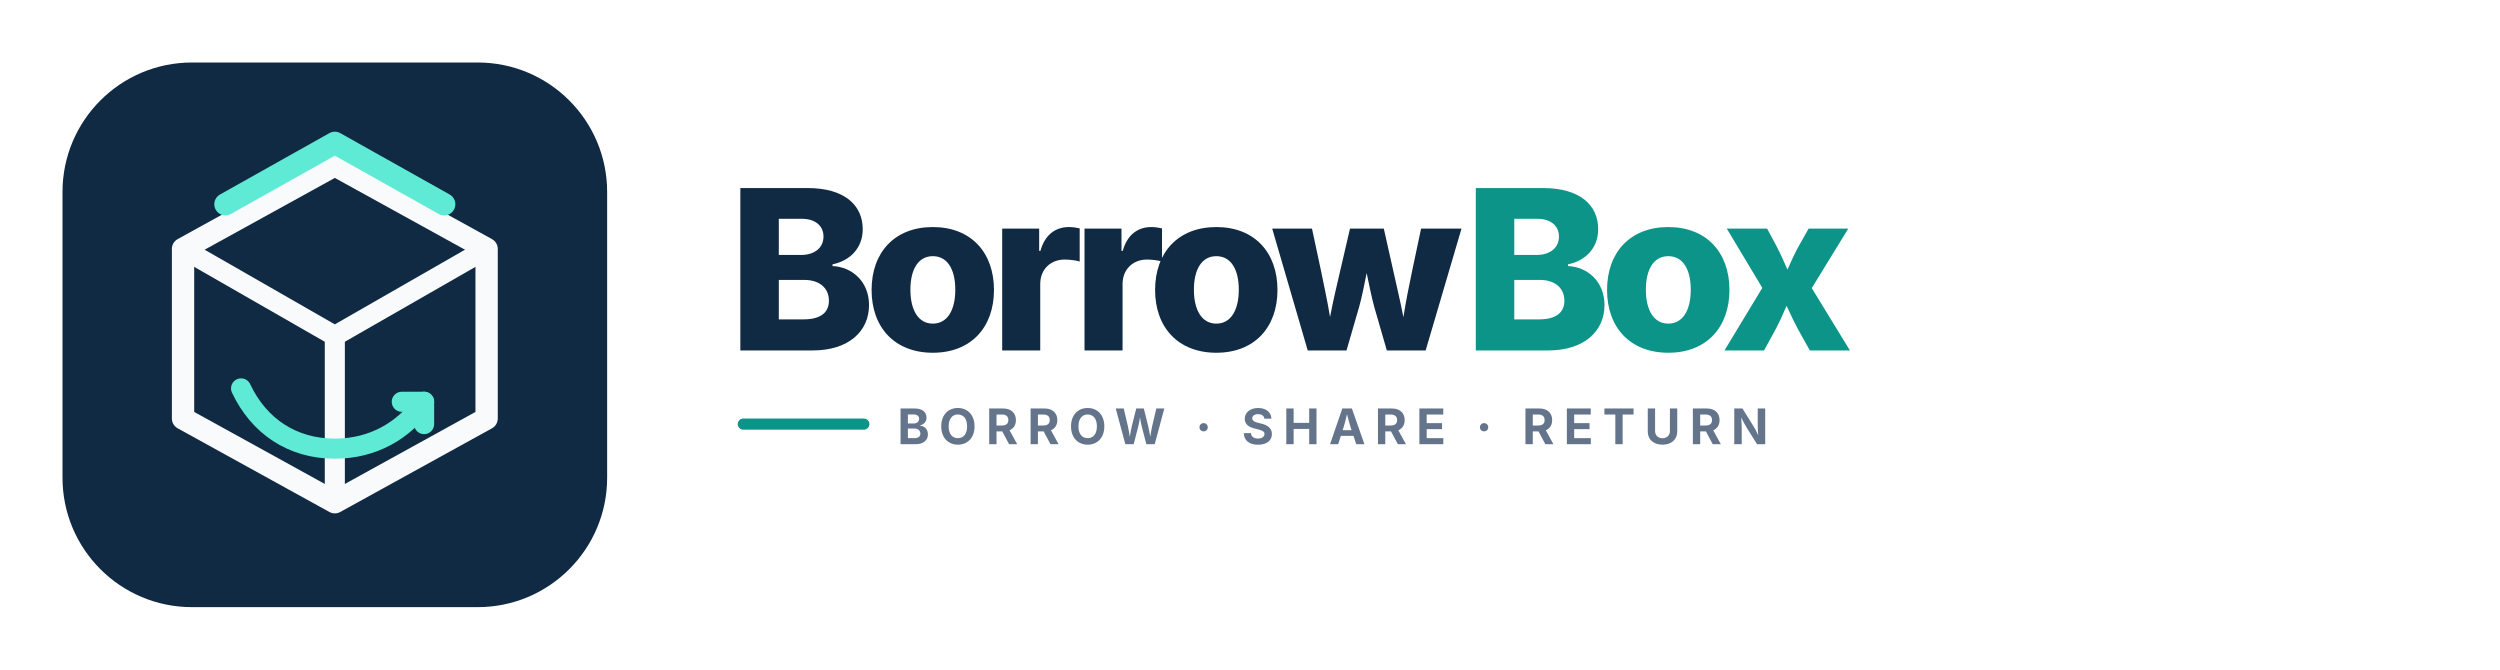
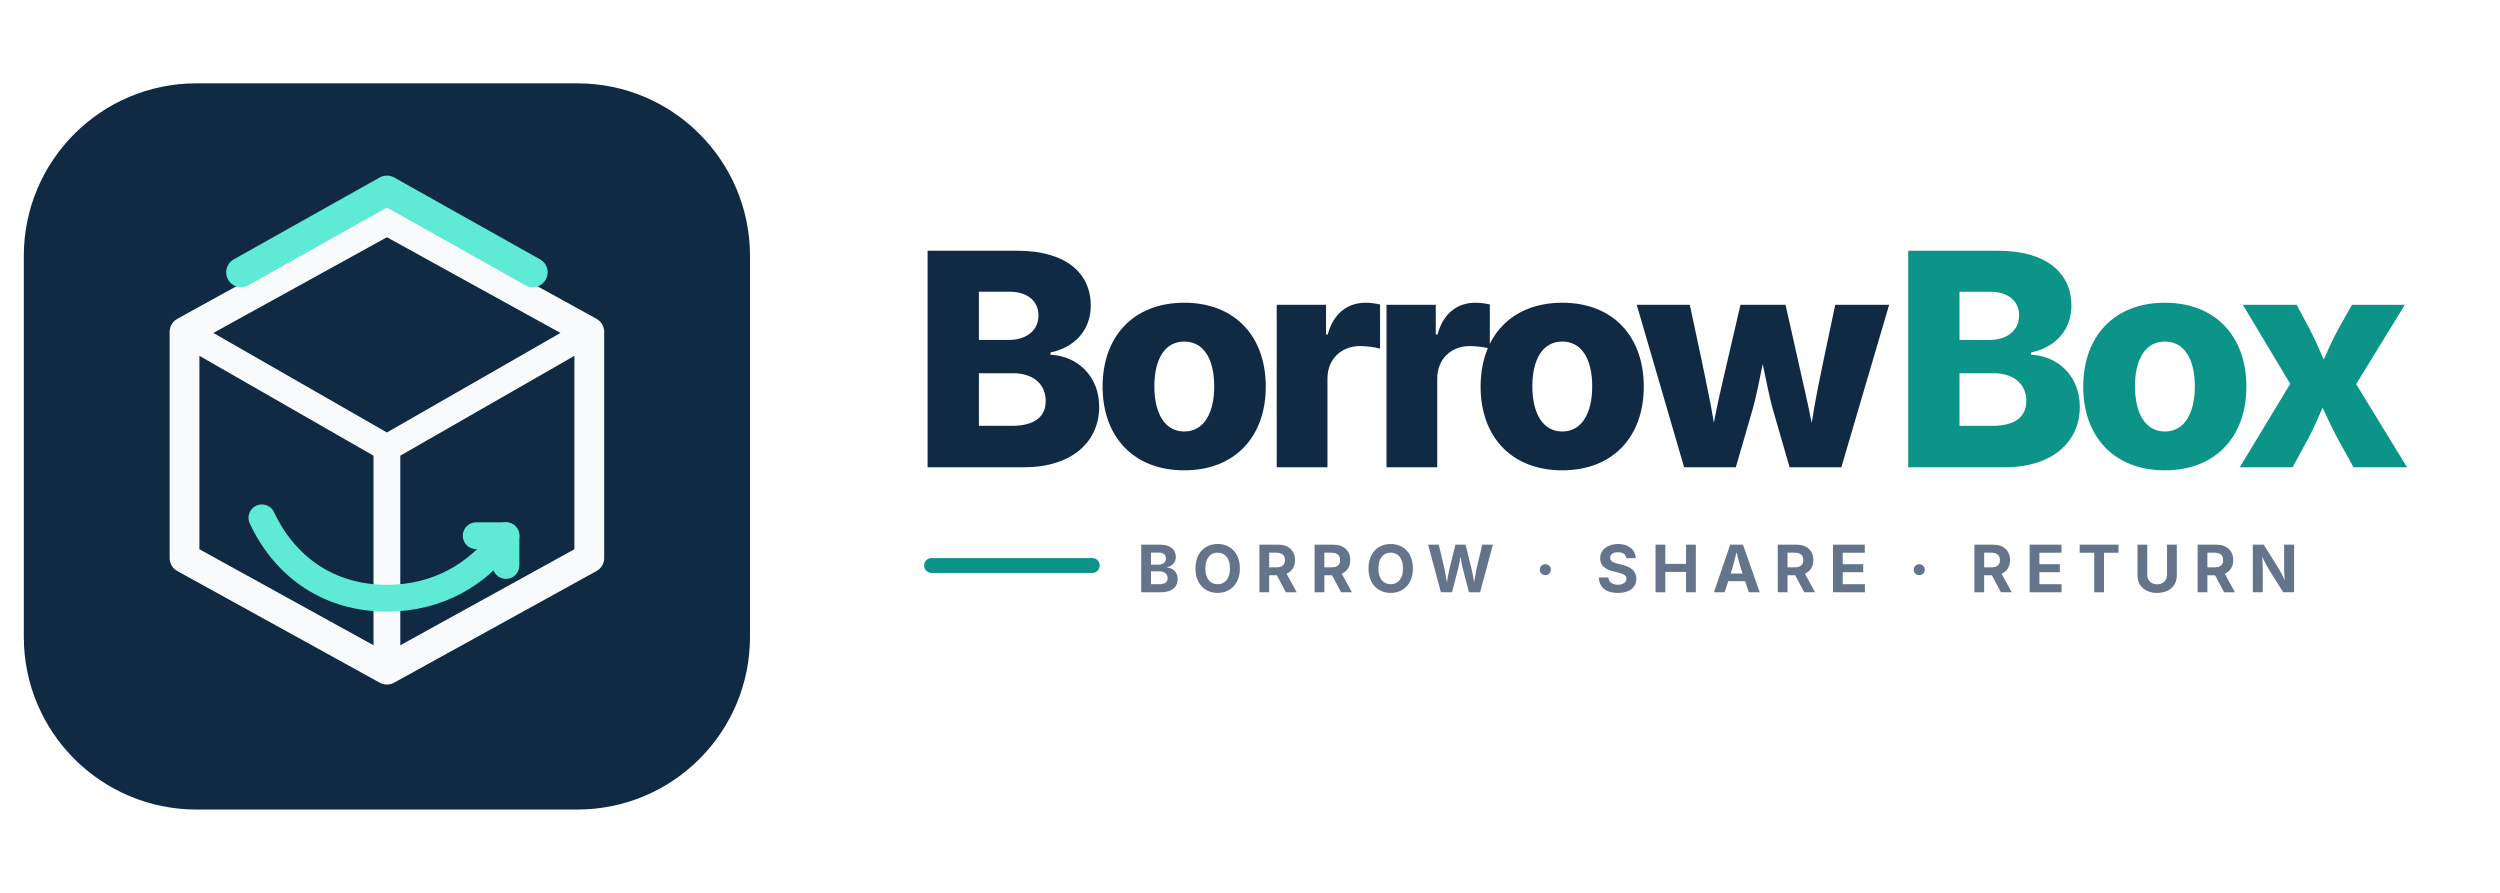
- <svg xmlns="http://www.w3.org/2000/svg" width="1120" height="300" viewBox="0 0 1120 300" role="img" aria-labelledby="title desc">
+ <svg xmlns="http://www.w3.org/2000/svg" width="840" height="300" viewBox="20 0 840 300" role="img" aria-labelledby="title desc">
  <defs>
    <linearGradient id="teal" x1="30" y1="25" x2="270" y2="270" gradientUnits="userSpaceOnUse">
      <stop offset="0" stop-color="#14B8A6" />
      <stop offset="1" stop-color="#0F766E" />
    </linearGradient>
    <style>
      .bb-text-primary { fill: #102A43; }
      .bb-text-sub { fill: #64748B; }
      .bb-icon-bg { fill: #102A43; }
      @media (prefers-color-scheme: dark) {
        .bb-text-primary { fill: #F5F2EB; }
        .bb-text-sub { fill: #94A3B8; }
        .bb-icon-bg { fill: #0F382A; }
      }
    </style>
  </defs>
  <rect class="bb-icon-bg" x="28" y="28" width="244" height="244" rx="58" fill="#102A43" />
  <path d="M82 111.5 150 74l68 37.5v76L150 225l-68-37.5z" fill="none" stroke="#F8FAFC" stroke-width="10" stroke-linejoin="round" />
  <path d="m82 111.5 68 39 68-39M150 150.5V225" fill="none" stroke="#F8FAFC" stroke-width="9" stroke-linecap="round" stroke-linejoin="round" />
  <path d="M101 91.5 150 64l49 27.5" fill="none" stroke="#5EEAD4" stroke-width="10" stroke-linecap="round" stroke-linejoin="round" />
  <path d="M108 174c8 17 23 27 42 27 17 0 31-8 40-21" fill="none" stroke="#5EEAD4" stroke-width="9" stroke-linecap="round" />
  <path d="m180 180 10 0 0 10" fill="none" stroke="#5EEAD4" stroke-width="9" stroke-linecap="round" stroke-linejoin="round" />
  <text class="bb-text-primary" x="326" y="157" font-family="Inter, ui-sans-serif, system-ui, -apple-system, BlinkMacSystemFont, 'Segoe UI', sans-serif" font-size="100" font-weight="760" letter-spacing="-5.5" fill="#102A43">Borrow<tspan fill="#0D9488">Box</tspan>
  </text>
  <path d="M333 190h54" stroke="#0D9488" stroke-width="5" stroke-linecap="round" />
  <text class="bb-text-sub" x="402" y="199" font-family="Inter, ui-sans-serif, system-ui, -apple-system, BlinkMacSystemFont, 'Segoe UI', sans-serif" font-size="22" font-weight="650" letter-spacing="4.1" fill="#64748B">BORROW · SHARE · RETURN</text>
</svg>
